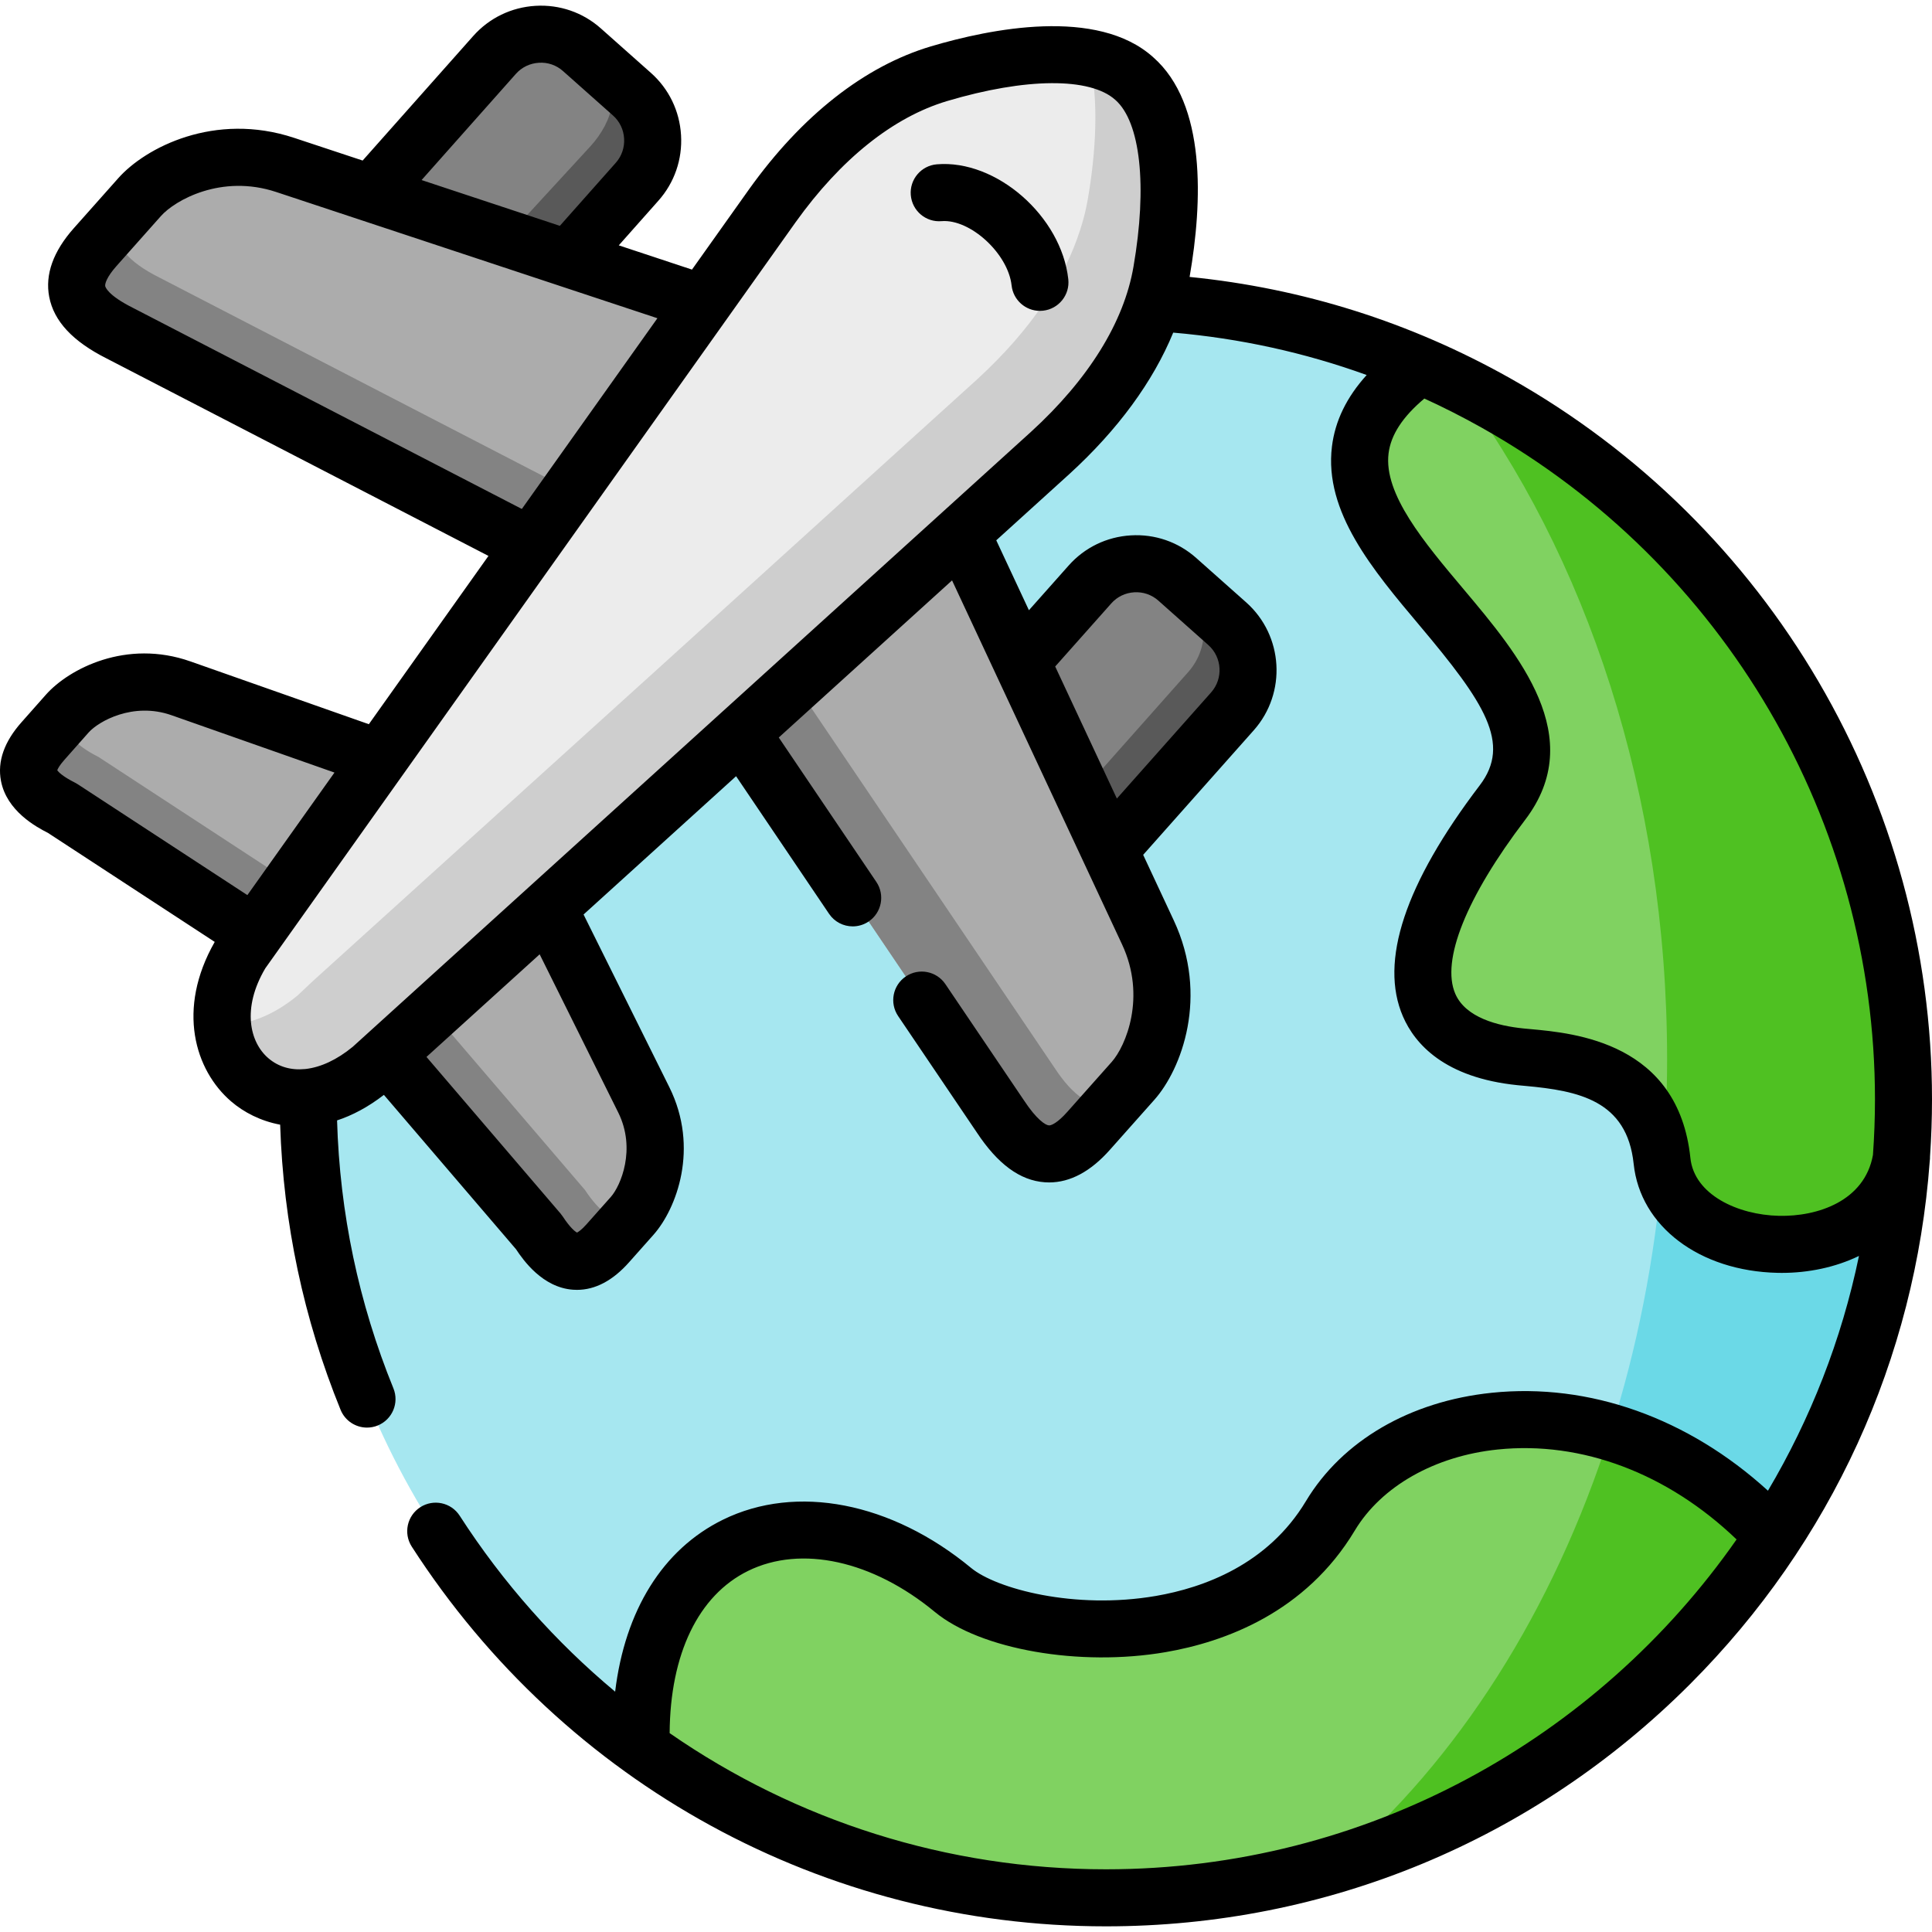
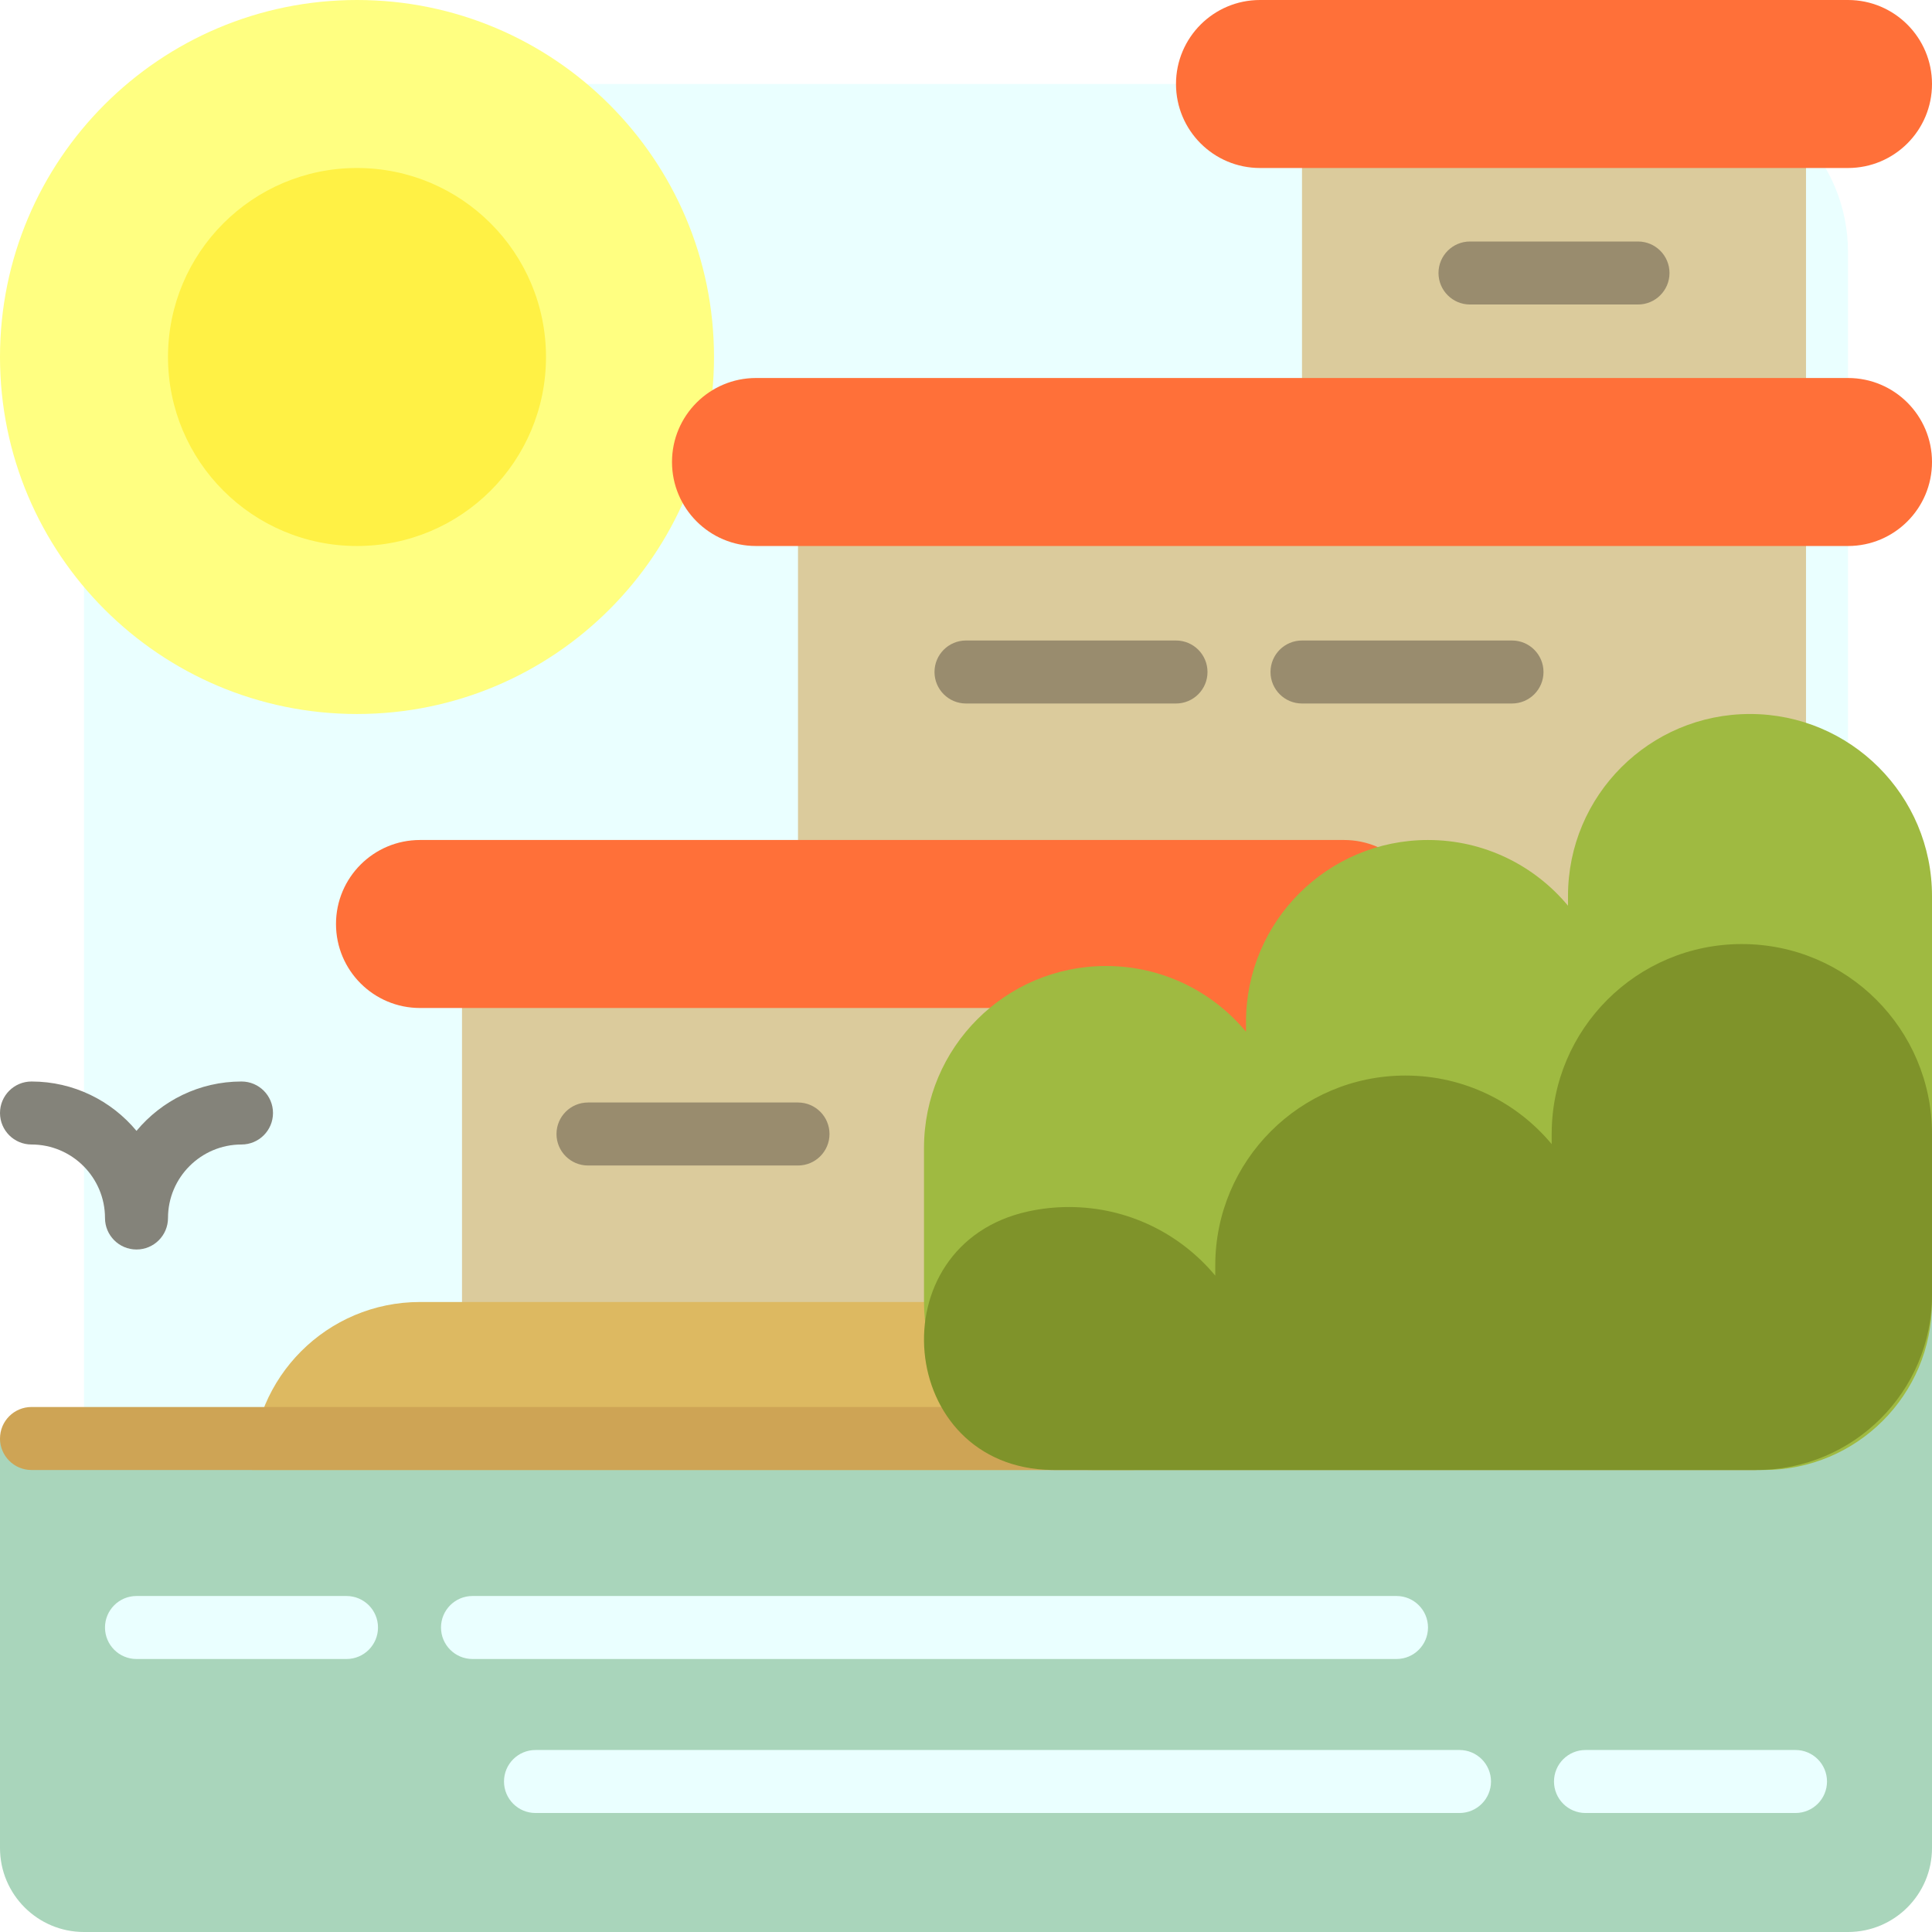
- <svg xmlns="http://www.w3.org/2000/svg" id="Layer_1" enable-background="new 0 0 512 512" height="512" viewBox="0 0 512 512" width="512">
-   <g clip-rule="evenodd" fill-rule="evenodd">
-     <path d="m503.929 306.615c-2.627 36.922-14.733 71.272-33.92 100.535-37.746 57.698-102.902 95.791-176.938 95.791-45.941 0-88.455-14.746-123.117-39.751-53.45-38.551-88.284-101.507-88.284-172.378l127.572-177.551 96.564-33.064c24.955 1.486 48.71 7.287 70.581 16.689 6.853 2.943 13.534 6.258 20.015 9.888 64.471 36.236 108.042 105.307 108.042 184.581-.001 5.144-.173 10.23-.515 15.26z" fill="#a6e7f0" />
-     <path d="m396.401 106.774c64.471 36.236 108.042 105.307 108.042 184.581 0 5.144-.171 10.231-.514 15.26-4.825 32.235-60.531 29.149-63.472 1.057-2.712-25.863-26.554-26.52-37.518-27.606-27.01-2.743-39.259-22.062-4.768-67.385 28.724-37.751-76.606-76.073-21.785-115.795 6.852 2.943 13.534 6.258 20.015 9.888z" fill="#80d261" />
-     <path d="m312 153.526 13.248 11.774c6.738 6.001 7.366 16.432 1.371 23.205l-32.607 36.722-24.898-18.261 1.57-31.635 18.159-20.433c5.998-6.773 16.419-7.373 23.157-1.372z" fill="#838383" />
-     <path d="m270.685 175.331 23.327 49.896 10.193 21.862c7.566 16.175 2.113 32.55-3.94 39.351l-11.764 13.231c-8.88 10.031-16.246 7.03-23.384-3.801l-68.668-101.621 9.651-45.809 48.71-7.116z" fill="#acacac" />
-     <path d="m145.341 240.601 25.269 50.868c6.196 12.488 1.627 25.434-3.084 30.749l-6.453 7.259c-6.938 7.83-12.706 5.515-18.273-2.972l-40.287-47.067 9.536-27.52z" fill="#acacac" />
-     <path d="m47.978 182.418 52.622 18.518-.228 36.065-32.864 10.516-51.023-33.35c-9.051-4.544-12.049-10.002-5.082-17.804l6.453-7.287c4.71-5.286 16.988-11.288 30.122-6.658z" fill="#acacac" />
-     <path d="m352.573 401.692c18.816-31.292 76.777-38.437 117.435 5.458-37.746 57.698-102.902 95.791-176.938 95.791-45.941 0-88.455-14.746-123.117-39.751-1.913-57.983 44.884-73.015 82.602-41.837 16.246 13.403 76.291 19.89 100.018-19.661z" fill="#80d261" />
-     <path d="m143.371 9.068c3.883 0 7.766 1.343 10.85 4.115l13.248 11.774c6.767 6.001 7.366 16.461 1.371 23.205l-18.131 20.433h-38.66l-13.591-17.318 32.607-36.722c3.226-3.629 7.738-5.487 12.249-5.487z" fill="#838383" />
-     <path d="m98.458 51.277 52.251 17.318 35.576 11.774-6.282 46.01-39.345 18.232-108.927-56.327c-11.592-5.83-15.418-12.774-6.51-22.805l11.764-13.231c6.025-6.801 21.643-14.146 38.574-8.545z" fill="#acacac" />
-     <path d="m248.871 19.527c17.503-5.201 40.658-8.659 51.68 1.257 11.135 9.773 10.393 33.178 7.281 51.182-.457 2.686-1.114 5.43-2.027 8.23-4.054 12.745-12.763 26.377-27.496 39.837l-23.499 21.29-58.361 52.925-94.023 85.103-3.997 3.772c-5.71 4.744-11.478 7.144-16.76 7.687-17.817 1.829-30.237-17.461-17.702-38.322l3.54-4.972 73.151-102.907 45.627-64.242 18.388-25.834c14.133-19.774 29.608-30.662 44.198-35.006z" fill="#ececec" />
-     <path d="m235.281 121.977-58.361 52.925-94.023 85.103-3.997 3.772c-5.739 4.744-11.478 7.144-16.76 7.687-1.085.114-2.141.143-3.169.114 1.056 12.031 10.65 20.461 22.699 19.233 5.282-.543 11.05-2.943 16.76-7.687l3.997-3.772 94.023-85.103 58.361-52.925 23.499-21.29c14.733-13.46 23.441-27.091 27.496-39.837.914-2.801 1.57-5.544 2.027-8.23 3.112-18.004 3.855-41.409-7.281-51.182-3.141-2.829-7.252-4.572-11.963-5.487 2.77 11.117 1.77 25.405-.286 37.351-.457 2.686-1.114 5.401-2.027 8.202-4.054 12.745-12.763 26.377-27.496 39.837z" fill="#cecece" />
-     <path d="m279.422 282.924-68.697-101.621-14.276 12.946 68.668 101.621c7.138 10.831 14.505 13.831 23.384 3.801l6.424-7.23c-5.566 1.714-10.592-2.029-15.503-9.517z" fill="#838383" />
-     <path d="m314.913 178.074-28.124 31.692 7.224 15.46 32.607-36.722c5.996-6.773 5.368-17.204-1.371-23.205l-11.649-10.374v.029c6.681 6.002 7.28 16.405 1.313 23.12z" fill="#595959" />
-     <path d="m134.169 63.008 16.54 5.587 18.131-20.433c5.996-6.744 5.396-17.204-1.371-23.205l-9.08-8.087c6.71 6.03 4.132 15.303-1.978 21.962z" fill="#595959" />
-     <path d="m151.108 129.864-108.898-56.326c-8.109-4.058-12.42-8.688-11.221-14.546l-5.768 6.487c-8.908 10.031-5.082 16.975 6.51 22.805l108.927 56.326z" fill="#838383" />
-     <path d="m155.049 315.388-40.287-47.067-12.249 11.117 40.287 47.067c5.568 8.487 11.335 10.802 18.273 2.972l5.825-6.544c-4.226 1.114-8.08-1.829-11.849-7.545z" fill="#838383" />
-     <path d="m77.13 233.971-50.994-33.35c-6.11-3.086-9.451-6.544-8.851-10.888l-5.882 6.63c-6.967 7.802-3.969 13.26 5.082 17.804l51.023 33.35z" fill="#838383" />
-     <path d="m504.443 291.355c0-79.274-43.571-148.345-108.042-184.581-3.455-1.943-6.995-3.801-10.593-5.573 34.577 45.781 55.991 109.28 55.991 179.466 0 9.573-.4 19.004-1.171 28.263 4.426 26.92 58.561 29.435 63.3-2.315.343-5.03.515-10.116.515-15.26z" fill="#4fc122" />
-     <path d="m503.929 306.615c-4.74 31.749-58.875 29.235-63.3 2.315-2.084 24.834-6.824 48.553-13.876 70.643 14.961 4.401 30.037 13.288 43.257 27.577 19.186-29.263 31.292-63.613 33.919-100.535z" fill="#6bd9e7" />
-     <path d="m426.752 379.573c-15.047 47.267-40.573 87.132-72.637 114.424 48.082-14.517 88.969-45.695 115.894-86.846-13.22-14.29-28.296-23.177-43.257-27.578z" fill="#4fc122" />
-   </g>
-   <path d="m512 291.354c0-79.124-42.876-152.375-111.898-191.17-26.384-14.819-54.89-23.801-84.85-26.795.008-.045.019-.09.027-.135 3.396-19.647 4.463-45.682-9.673-58.088-14.816-13.333-43.254-7.528-58.891-2.883-17.564 5.229-34.229 18.32-48.202 37.873l-15.132 21.289-19.399-6.424 10.506-11.839c4.248-4.778 6.377-10.945 5.996-17.364-.381-6.413-3.222-12.278-7.994-16.512l-13.243-11.766c-4.768-4.247-10.927-6.373-17.332-5.995-6.398.382-12.257 3.218-16.501 7.992l-29.31 33.009-18.171-6.017c-21.062-6.966-39.411 2.587-46.596 10.698l-11.766 13.235c-5.468 6.157-7.666 12.28-6.531 18.202 1.238 6.463 6.242 11.819 15.22 16.334l101.188 52.325-31.701 44.599-47.257-16.632c-17.015-6-32.212 1.951-38.293 8.776l-6.432 7.263c-4.64 5.196-6.494 10.45-5.509 15.614 1.519 7.973 9.342 12.209 12.45 13.782l44.198 28.889c-10.188 17.855-5.242 34.041 4.36 42.283 3.346 2.872 7.799 5.188 12.979 6.153.84 26.083 6.207 51.472 16.017 75.569 1.194 2.933 4.02 4.71 7.002 4.71.949 0 1.913-.18 2.846-.559 3.865-1.574 5.724-5.983 4.15-9.848-9.211-22.628-14.218-46.486-14.932-71.002 4.006-1.317 8.177-3.498 12.412-6.765l35.011 40.903c1.943 2.935 7.041 10.148 15.096 10.731.352.025.702.038 1.052.038 4.866 0 9.514-2.464 13.825-7.328l6.46-7.268c6.084-6.864 12.222-22.946 4.196-39.124l-22.728-45.754 40.42-36.648 24.642 36.47c1.46 2.161 3.843 3.326 6.269 3.326 1.456 0 2.927-.42 4.224-1.296 3.458-2.337 4.368-7.034 2.031-10.493l-25.854-38.264 45.922-41.636 11.48 24.581c.048.108.097.215.15.321l33.428 71.577c6.497 13.889.96 26.967-2.743 31.127l-11.775 13.243c-2.578 2.913-4.28 3.654-4.891 3.577-.866-.061-3.214-1.505-6.573-6.601l-20.844-30.835c-2.336-3.457-7.035-4.365-10.493-2.029-3.458 2.337-4.366 7.035-2.029 10.494l20.795 30.762c5.585 8.473 11.496 12.819 18.072 13.286.387.028.771.042 1.156.042 5.604-.001 11.023-2.914 16.113-8.665l11.761-13.228c7.219-8.111 14.544-27.475 5.142-47.573l-8.103-17.349 29.327-33.027c8.755-9.888 7.857-25.077-2.008-33.864l-13.242-11.768c-4.774-4.253-10.932-6.389-17.34-6.004-6.404.38-12.264 3.225-16.491 7.999l-10.522 11.839-8.653-18.529 19.363-17.556c.007-.006.013-.012.02-.018 12.864-11.747 22.171-24.486 27.512-37.466 17.676 1.522 34.815 5.286 51.268 11.234-5.329 5.893-8.372 12.158-9.205 18.953-2.124 17.315 10.788 32.654 23.275 47.489 17.164 20.392 24.329 31.209 15.904 42.282-19.84 26.071-26.687 46.691-20.352 61.287 3.13 7.211 10.94 16.22 30.389 18.196.629.063 1.299.123 2.005.187 14.137 1.285 26.973 3.834 28.741 20.684 1.731 16.531 17.42 28.398 38.152 28.857.372.008.745.013 1.119.013 6.984 0 14.149-1.449 20.434-4.494-4.614 22.277-12.876 43.23-24.118 62.218-21.101-19.23-47.301-28.632-73.179-25.954-21.681 2.238-39.633 12.698-49.257 28.705-10.116 16.861-27.211 22.976-39.77 25.137-21.578 3.711-42.298-1.922-48.954-7.412-21.109-17.449-46.316-22.35-65.781-12.791-15.952 7.834-25.969 24.06-28.568 45.57-15.758-13.147-29.692-28.785-41.194-46.624-2.261-3.508-6.937-4.517-10.447-2.257-3.507 2.262-4.518 6.939-2.256 10.447 40.624 63.008 109.388 100.625 183.947 100.625 58.484 0 113.465-22.796 154.814-64.19 37.463-37.502 59.675-86.204 63.516-138.564.001-.004.001-.007.002-.01.062-.414.08-.824.074-1.23.342-5.022.525-10.072.525-15.152zm-217.497-131.447c1.555-1.756 3.714-2.801 6.079-2.942 2.364-.145 4.639.642 6.398 2.209l13.242 11.768c3.653 3.254 3.985 8.886.745 12.545l-24.985 28.137-16.344-34.994zm-157.79-140.331c1.561-1.756 3.728-2.802 6.101-2.943 2.371-.158 4.634.638 6.387 2.199l13.254 11.778c1.755 1.557 2.8 3.725 2.941 6.104.142 2.386-.641 4.668-2.209 6.432l-14.822 16.704-36.641-12.133zm-101.586 61.957c-6.612-3.325-7.197-5.479-7.242-5.713-.115-.598.386-2.392 2.985-5.318l11.773-13.243c3.685-4.159 15.999-11.193 30.542-6.38l74.85 24.785c.126.048.254.086.382.127l25.803 8.544-35.927 50.545zm-15.251 125.881c-3.323-1.668-4.404-2.856-4.706-3.271.127-.362.547-1.263 1.891-2.77l6.437-7.269c2.613-2.932 11.773-8.155 21.972-4.557l43.169 15.191-23.083 32.475-44.935-29.37c-.241-.158-.49-.301-.745-.429zm143.964 87.413c4.797 9.67.656 19.416-1.962 22.37l-6.461 7.269c-1.325 1.495-2.17 2.016-2.516 2.185-.449-.255-1.751-1.194-3.782-4.291-.176-.268-.369-.525-.577-.768l-35.519-41.496 29.992-27.193zm109.375-180.376-23.291 21.117c-.13.111-.257.225-.378.343l-156.066 141.5c-4.184 3.445-8.473 5.417-12.424 5.874-.086.007-.172.013-.257.023-3.649.363-7.001-.57-9.692-2.88-4.926-4.228-7.061-13.213-.804-23.809l76.415-107.506c.057-.077.112-.154.166-.234l63.936-89.951c11.99-16.777 25.894-27.898 40.203-32.157 20.81-6.185 37.853-6.326 44.542-.307 6.675 5.858 8.521 22.8 4.817 44.226-2.516 14.696-11.911 29.828-27.167 43.761zm198.213 207.755c-10.884-.241-22.435-5.581-23.455-15.322-3.209-30.599-30.676-33.096-42.404-34.162-.663-.061-1.293-.118-1.866-.175-6.705-.68-15.277-2.825-18.032-9.175-3.827-8.816 2.921-25.626 18.515-46.117 16.673-21.913-1.648-43.678-16.369-61.167-10.402-12.357-21.158-25.136-19.836-35.915.604-4.925 3.726-9.712 9.489-14.554 5.154 2.356 10.233 4.936 15.229 7.742 64.265 36.12 104.187 104.323 104.187 177.992 0 4.951-.187 9.859-.535 14.723-2.202 12.246-14.722 16.365-24.923 16.13zm-178.358 173.178c-42.062 0-82.134-12.887-115.609-36.088.134-20.956 7.608-36.519 20.79-42.992 14.06-6.908 33.023-2.739 49.494 10.878 12.106 9.987 38.392 14.565 61.139 10.654 15.677-2.697 37.106-10.482 50.165-32.25 7.043-11.713 21.194-19.734 37.852-21.453 22.298-2.308 45.073 6.344 63.312 23.836-36.874 52.805-98.042 87.415-167.143 87.415z" />
-   <path d="m248.269 43.546c-4.159.349-7.248 4.002-6.9 8.161.349 4.16 3.999 7.258 8.162 6.9 7.583-.615 17.629 8.602 18.553 17.04.424 3.87 3.698 6.736 7.503 6.736.275 0 .553-.015.832-.046 4.149-.454 7.144-4.186 6.69-8.334-1.828-16.692-19.08-31.793-34.84-30.457z" />
+ <svg xmlns="http://www.w3.org/2000/svg" version="1.1" id="Layer_1" x="0px" y="0px" viewBox="0 0 512 512" style="enable-background:new 0 0 512 512;" xml:space="preserve">
+   <path style="fill:#EAFFFF;" d="M445.217,489.739H66.783c-24.588,0-44.522-19.934-44.522-44.522V66.783  c0-24.588,19.933-44.522,44.522-44.522h378.435c24.588,0,44.522,19.933,44.522,44.522v378.435  C489.739,469.806,469.806,489.739,445.217,489.739z" />
+   <path style="fill:#A9D5BB;" d="M512,322.783v166.957c0,12.295-9.966,22.261-22.261,22.261H22.261C9.966,512,0,502.034,0,489.739  V381.217h133.565L512,322.783z" />
+   <path style="fill:#FFFF81;" d="M189.217,94.609c0,52.251-42.358,94.609-94.609,94.609S0,146.859,0,94.609S42.358,0,94.609,0  S189.217,42.358,189.217,94.609z" />
+   <path style="fill:#FFF145;" d="M144.696,94.609c0,27.662-22.424,50.087-50.087,50.087s-50.087-22.424-50.087-50.087  s22.424-50.087,50.087-50.087S144.696,66.946,144.696,94.609z" />
+   <path style="fill:#84837A;" d="M72.348,294.957c0,4.61-3.738,8.348-8.348,8.348c-10.74,0-19.478,8.739-19.478,19.478  c0,4.61-3.738,8.348-8.348,8.348s-8.348-3.738-8.348-8.348c0-10.74-8.739-19.478-19.478-19.478c-4.61,0-8.348-3.738-8.348-8.348  s3.738-8.348,8.348-8.348c11.176,0,21.186,5.096,27.826,13.084c6.64-7.988,16.65-13.084,27.826-13.084  C68.61,286.609,72.348,290.346,72.348,294.957z" />
+   <path style="fill:#DBCB9C;" d="M478.609,22.261v100.174V244.87H378.435v122.435h-256V244.87h89.043V122.435h133.565V22.261H478.609z  " />
+   <path style="fill:#998C6E;" d="M219.826,300.522c0,4.61-3.738,8.348-8.348,8.348h-55.652c-4.61,0-8.348-3.738-8.348-8.348  s3.738-8.348,8.348-8.348h55.652C216.088,292.174,219.826,295.911,219.826,300.522z M311.652,169.739H256  c-4.61,0-8.348,3.738-8.348,8.348c0,4.61,3.738,8.348,8.348,8.348h55.652c4.61,0,8.348-3.738,8.348-8.348  C320,173.477,316.262,169.739,311.652,169.739z M400.696,169.739h-55.652c-4.61,0-8.348,3.738-8.348,8.348  c0,4.61,3.738,8.348,8.348,8.348h55.652c4.61,0,8.348-3.738,8.348-8.348C409.043,173.477,405.306,169.739,400.696,169.739z   M434.087,64h-44.522c-4.61,0-8.348,3.738-8.348,8.348s3.738,8.348,8.348,8.348h44.522c4.61,0,8.348-3.738,8.348-8.348  S438.697,64,434.087,64z" />
+   <path style="fill:#FF7039;" d="M378.435,244.87L378.435,244.87v44.522h-77.913V267.13H111.304c-12.295,0-22.261-9.966-22.261-22.261  l0,0c0-12.295,9.966-22.261,22.261-22.261h244.87C368.469,222.609,378.435,232.575,378.435,244.87z M489.739,100.174H200.348  c-12.295,0-22.261,9.966-22.261,22.261l0,0c0,12.295,9.966,22.261,22.261,22.261h289.391c12.295,0,22.261-9.966,22.261-22.261l0,0  C512,110.14,502.034,100.174,489.739,100.174z M489.739,0H333.913c-12.295,0-22.261,9.966-22.261,22.261l0,0  c0,12.295,9.966,22.261,22.261,22.261h155.826c12.295,0,22.261-9.966,22.261-22.261l0,0C512,9.966,502.034,0,489.739,0z" />
+   <path style="fill:#DDB961;" d="M300.522,389.565H66.783l0,0c0-24.588,19.933-44.522,44.522-44.522h189.217V389.565z" />
+   <path style="fill:#CEA455;" d="M473.414,381.217c0,4.61-3.738,8.348-8.348,8.348H8.348c-4.61,0-8.348-3.738-8.348-8.348  s3.738-8.348,8.348-8.348h456.718C469.678,372.87,473.414,376.607,473.414,381.217z" />
+   <path style="fill:#EAFFFF;" d="M370.087,439.652h-244.87c-4.61,0-8.348-3.738-8.348-8.348s3.738-8.348,8.348-8.348h244.87  c4.61,0,8.348,3.738,8.348,8.348S374.697,439.652,370.087,439.652z M91.826,422.957H36.174c-4.61,0-8.348,3.738-8.348,8.348  s3.738,8.348,8.348,8.348h55.652c4.61,0,8.348-3.738,8.348-8.348S96.436,422.957,91.826,422.957z M386.783,463.768h-244.87  c-4.61,0-8.348,3.738-8.348,8.348c0,4.61,3.738,8.348,8.348,8.348h244.87c4.61,0,8.348-3.738,8.348-8.348  C395.13,467.506,391.393,463.768,386.783,463.768z M475.826,463.768h-55.652c-4.61,0-8.348,3.738-8.348,8.348  c0,4.61,3.738,8.348,8.348,8.348h55.652c4.61,0,8.348-3.738,8.348-8.348C484.174,467.506,480.436,463.768,475.826,463.768z" />
+   <path style="fill:#9FBA41;" d="M512,237.449v107.595c0,24.588-19.933,44.522-44.522,44.522H289.391  c-24.588,0-44.522-19.933-44.522-44.522v-40.812c0-26.637,21.594-48.232,48.232-48.232l0,0c14.919,0,28.255,6.777,37.101,17.417  v-2.577c0.001-26.637,21.595-48.231,48.233-48.231l0,0c14.919,0,28.255,6.777,37.101,17.417v-2.577  c0-26.637,21.594-48.232,48.232-48.232l0,0C490.406,189.217,512,210.812,512,237.449z" />
+   <path style="fill:#7F932A;" d="M512,300.517v42.588c0,25.659-20.826,46.46-46.516,46.46H279.417c-0.21,0-0.421-0.001-0.631-0.004  c-41.284-0.549-46.642-59.707-6.31-68.522c3.484-0.761,7.103-1.163,10.817-1.163l0,0c15.588,0,29.52,7.072,38.764,18.176v-2.689  c0-27.797,22.561-50.332,50.393-50.332l0,0c15.588,0,29.52,7.072,38.764,18.176v-2.689c0-27.797,22.561-50.332,50.393-50.332l0,0  C489.439,250.185,512,272.72,512,300.517z" />
+   <g>
+ </g>
+   <g>
+ </g>
+   <g>
+ </g>
+   <g>
+ </g>
+   <g>
+ </g>
+   <g>
+ </g>
+   <g>
+ </g>
+   <g>
+ </g>
+   <g>
+ </g>
+   <g>
+ </g>
+   <g>
+ </g>
+   <g>
+ </g>
+   <g>
+ </g>
+   <g>
+ </g>
+   <g>
+ </g>
</svg>
